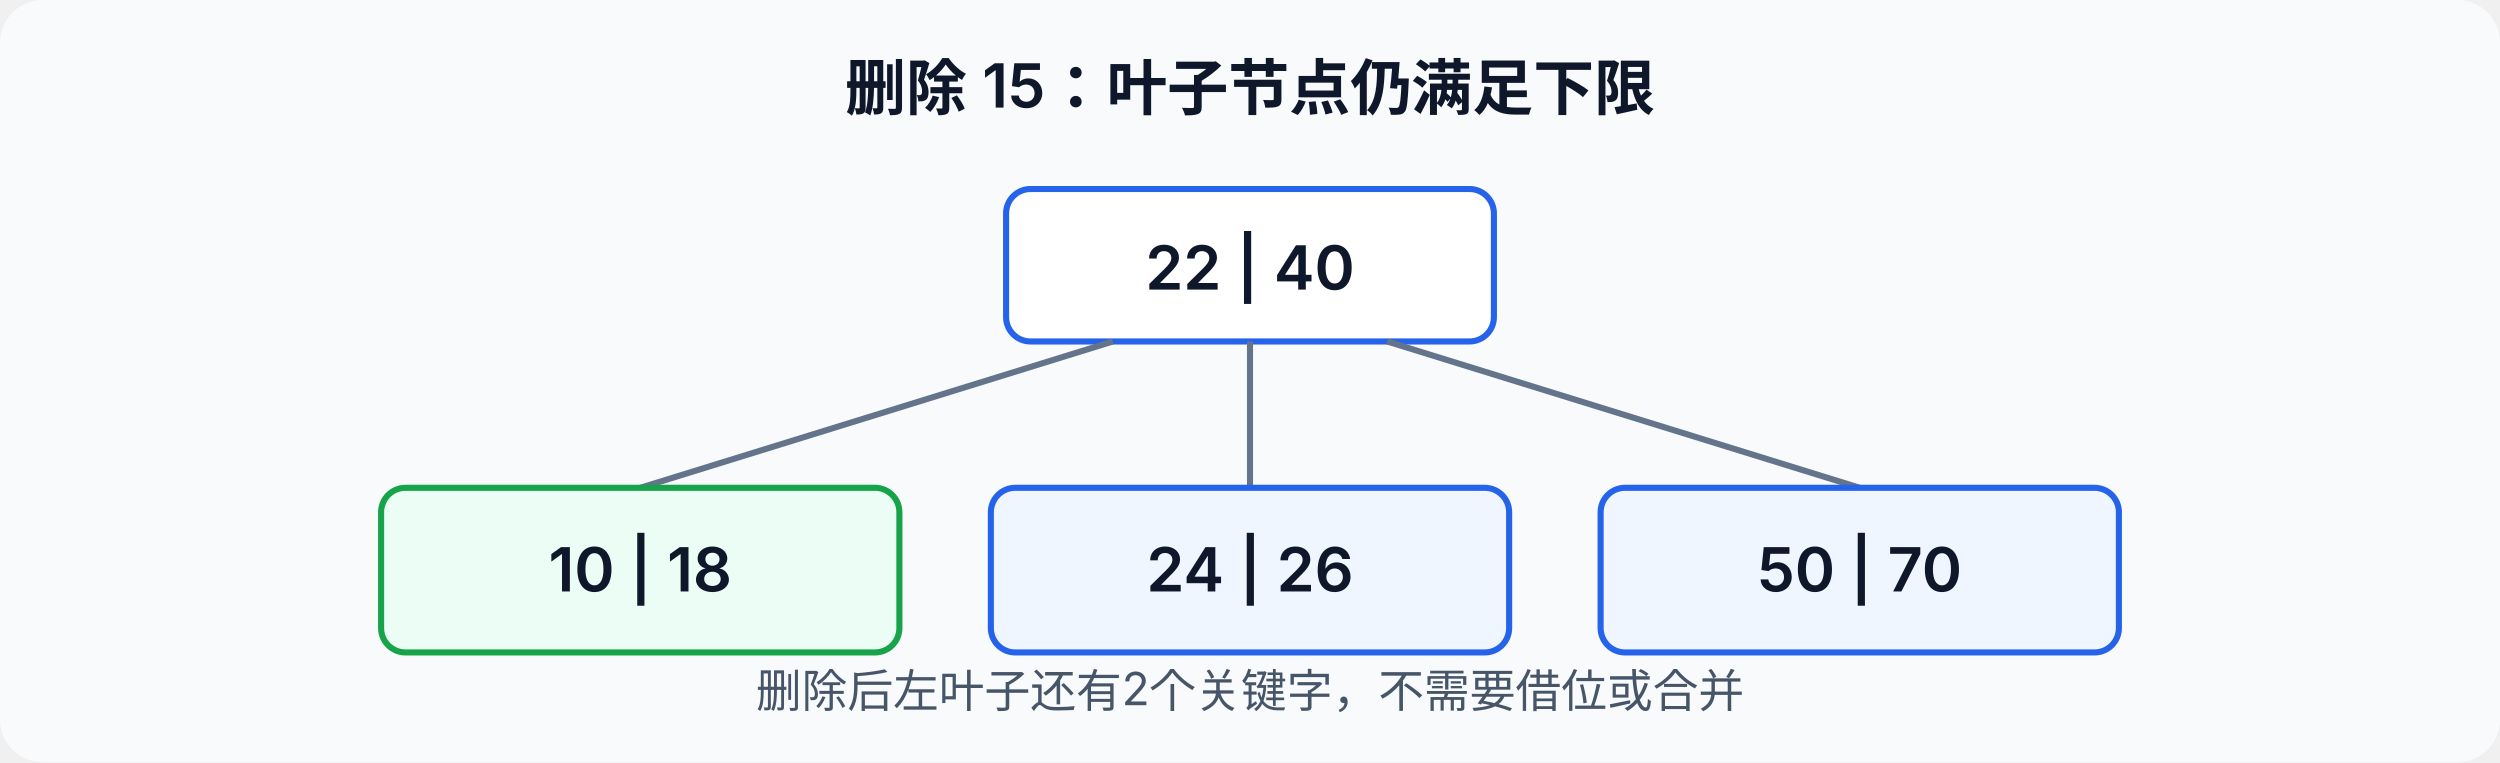
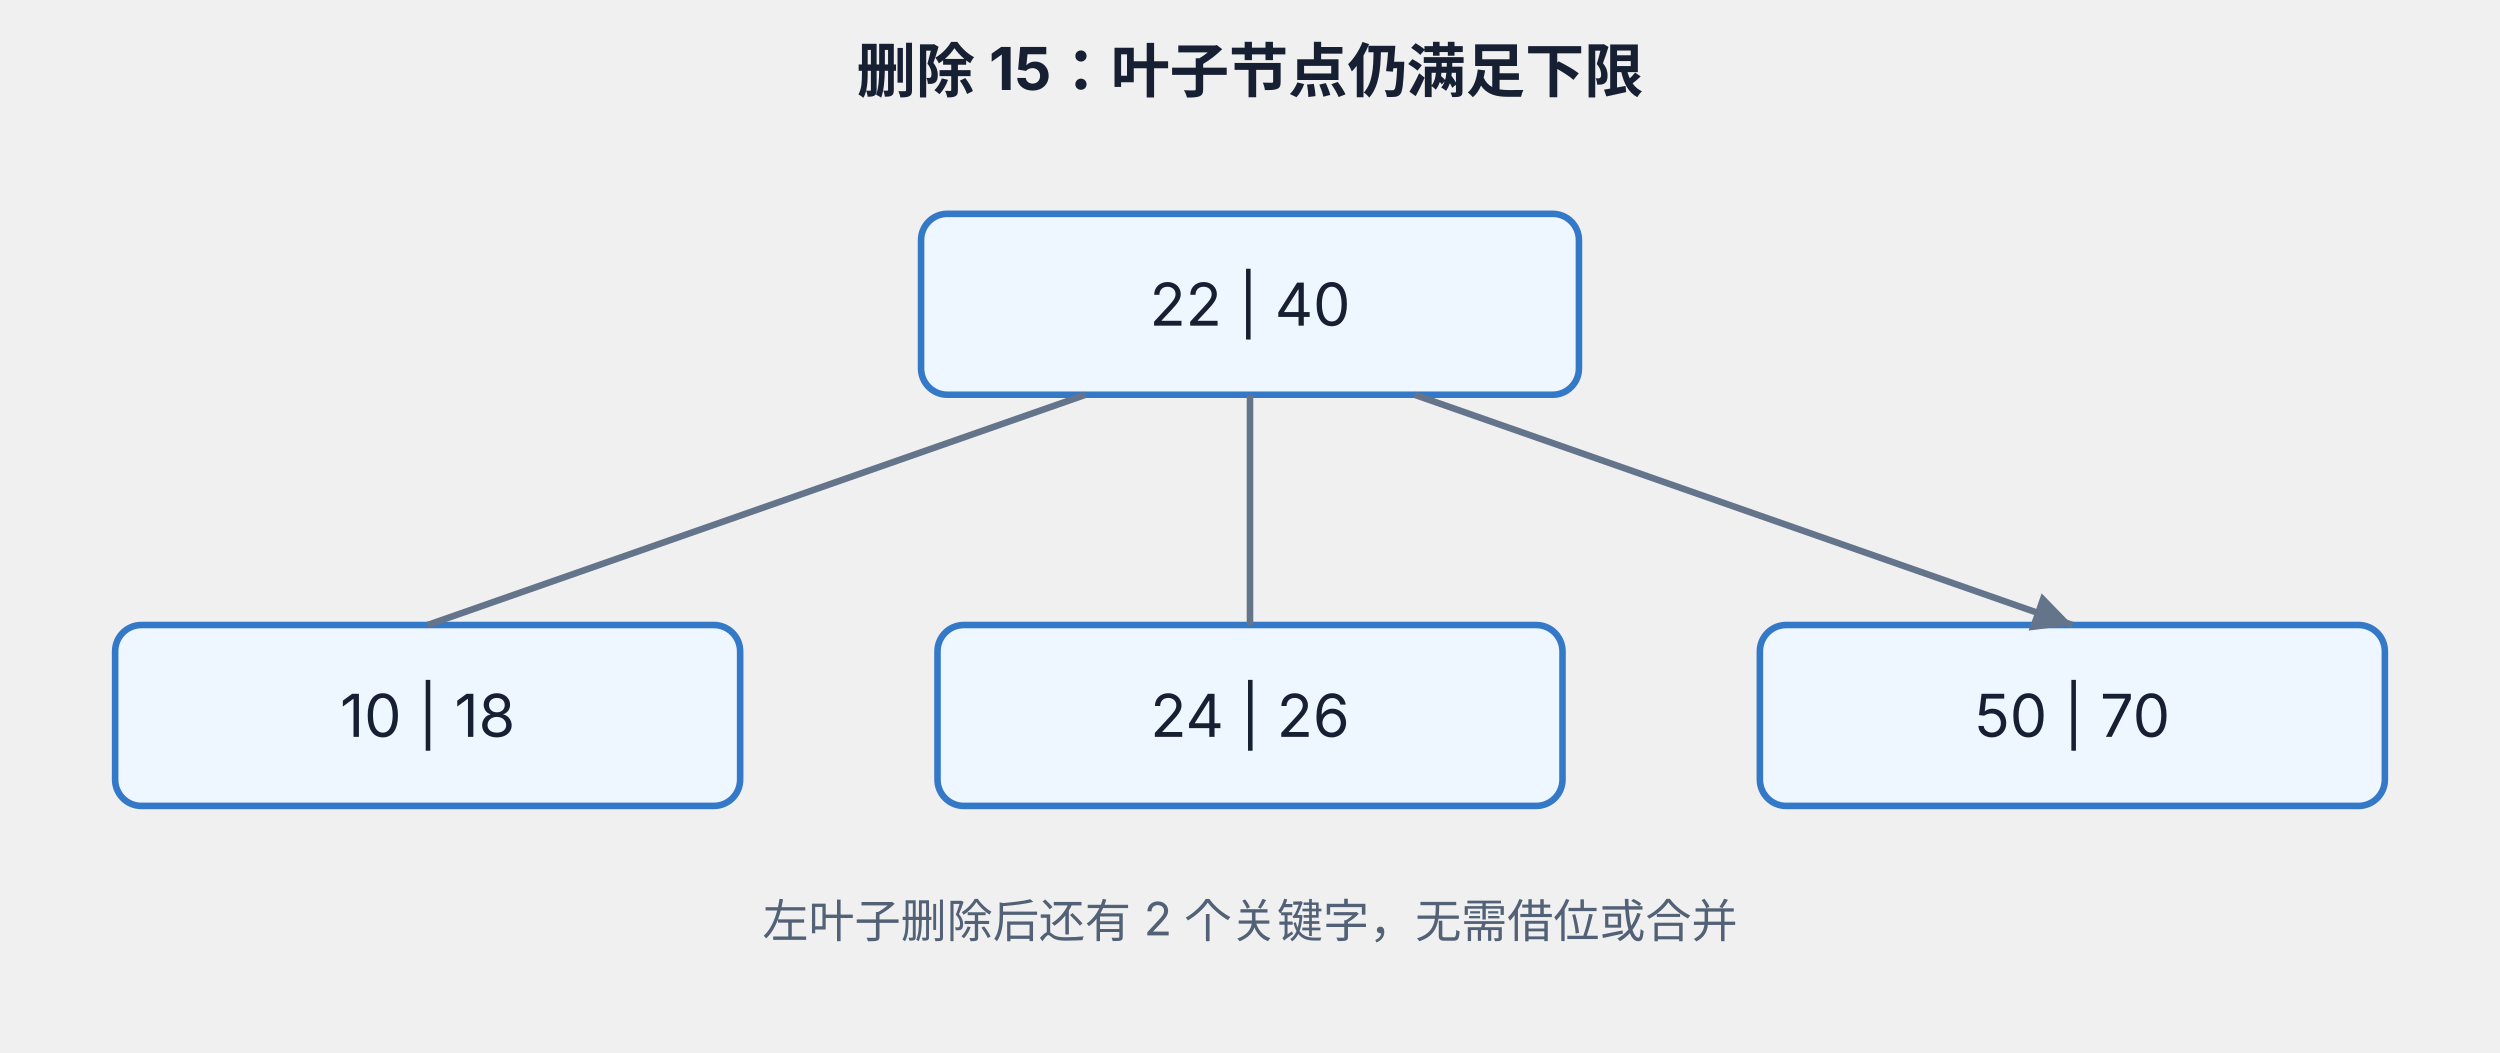
- <svg xmlns="http://www.w3.org/2000/svg" width="820" height="250" viewBox="0 0 820 250" role="img" aria-labelledby="title desc">
+ <svg xmlns="http://www.w3.org/2000/svg" width="760" height="320" viewBox="0 0 760 320">
  <defs>
-     <style>
-       .bg{fill:#f8fafc}.root{fill:#fff;stroke:#2563eb;stroke-width:2}.leaf{fill:#eff6ff;stroke:#2563eb;stroke-width:2}.changed{fill:#ecfdf5;stroke:#16a34a;stroke-width:2}.text{font:600 20px -apple-system,BlinkMacSystemFont,"Segoe UI",sans-serif;fill:#0f172a}.hint{font:15px -apple-system,BlinkMacSystemFont,"Segoe UI",sans-serif;fill:#475569}.edge{stroke:#64748b;stroke-width:2;fill:none}
-     </style>
+     <marker id="a" markerWidth="8" markerHeight="8" refX="6" refY="3" orient="auto">
+       <path d="M0,0 L6,3 L0,6 Z" fill="#64748b" />
+     </marker>
  </defs>
-   <rect class="bg" width="820" height="250" rx="14" />
-   <text x="410" y="36" text-anchor="middle" class="text">删除 15：叶子节点仍满足下限</text>
-   <rect class="root" x="330" y="62" width="160" height="50" rx="8" />
-   <text x="410" y="95" text-anchor="middle" class="text">22 | 40</text>
-   <path class="edge" d="M365 112 L210 160" />
-   <path class="edge" d="M410 112 L410 160" />
-   <path class="edge" d="M455 112 L610 160" />
-   <rect class="changed" x="125" y="160" width="170" height="54" rx="8" />
-   <rect class="leaf" x="325" y="160" width="170" height="54" rx="8" />
-   <rect class="leaf" x="525" y="160" width="170" height="54" rx="8" />
-   <text x="210" y="194" text-anchor="middle" class="text">10 | 18</text>
-   <text x="410" y="194" text-anchor="middle" class="text">24 | 26</text>
-   <text x="610" y="194" text-anchor="middle" class="text">50 | 70</text>
-   <text x="410" y="232" text-anchor="middle" class="hint">删除后左叶子还有2个关键字，不需要借位或合并</text>
+   <style>text{font-family:-apple-system,BlinkMacSystemFont,"Segoe UI","PingFang SC",sans-serif;fill:#172033}.n{fill:#eef6ff;stroke:#3478c8;stroke-width:2;rx:8}.t{font-size:18px;text-anchor:middle}.s{font-size:14px;text-anchor:middle;fill:#526176}.l{stroke:#64748b;stroke-width:2;marker-end:url(#a)}</style>
+   <text x="380" y="28" class="t" font-weight="700">删除 15：叶子节点仍满足下限</text>
+   <rect x="280" y="65" width="200" height="55" class="n" />
+   <text x="380" y="99" class="t">22 | 40</text>
+   <rect x="35" y="190" width="190" height="55" class="n" />
+   <text x="130" y="224" class="t">10 | 18</text>
+   <rect x="285" y="190" width="190" height="55" class="n" />
+   <text x="380" y="224" class="t">24 | 26</text>
+   <rect x="535" y="190" width="190" height="55" class="n" />
+   <text x="630" y="224" class="t">50 | 70</text>
+   <path d="M330 120 L130 190 M380 120 L380 190 M430 120 L630 190" class="l" />
+   <text x="380" y="285" class="s">左叶子删除后还有 2 个关键字，无需借位或合并</text>
</svg>
